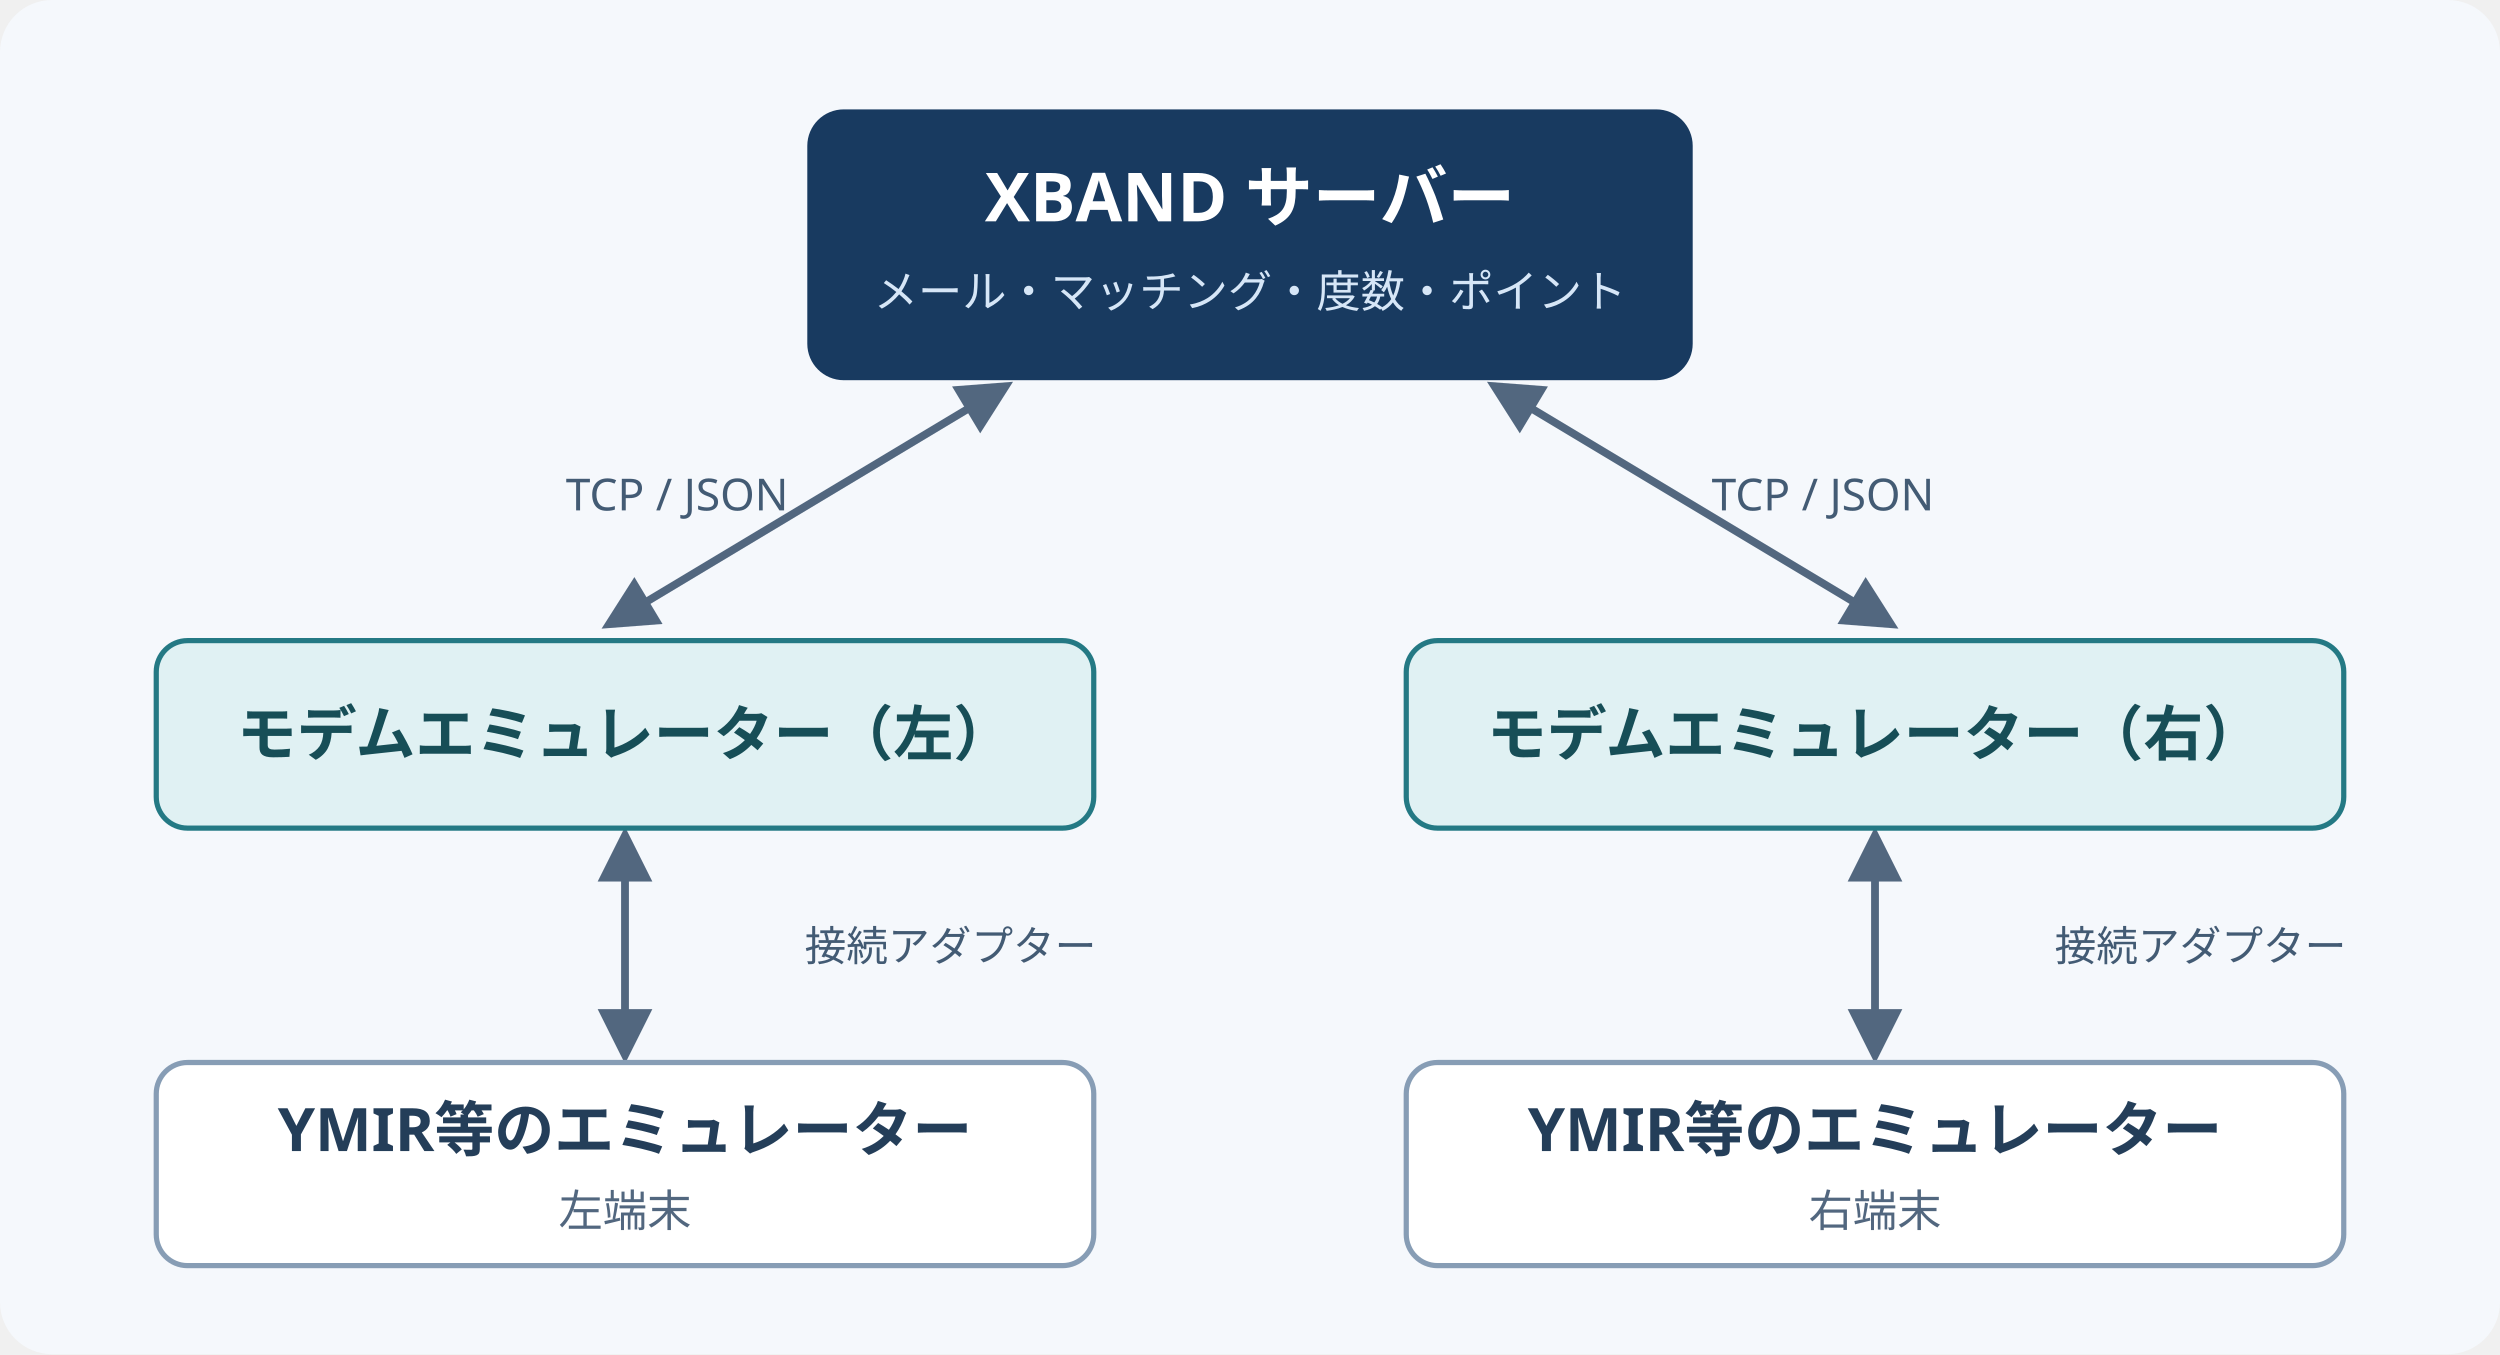
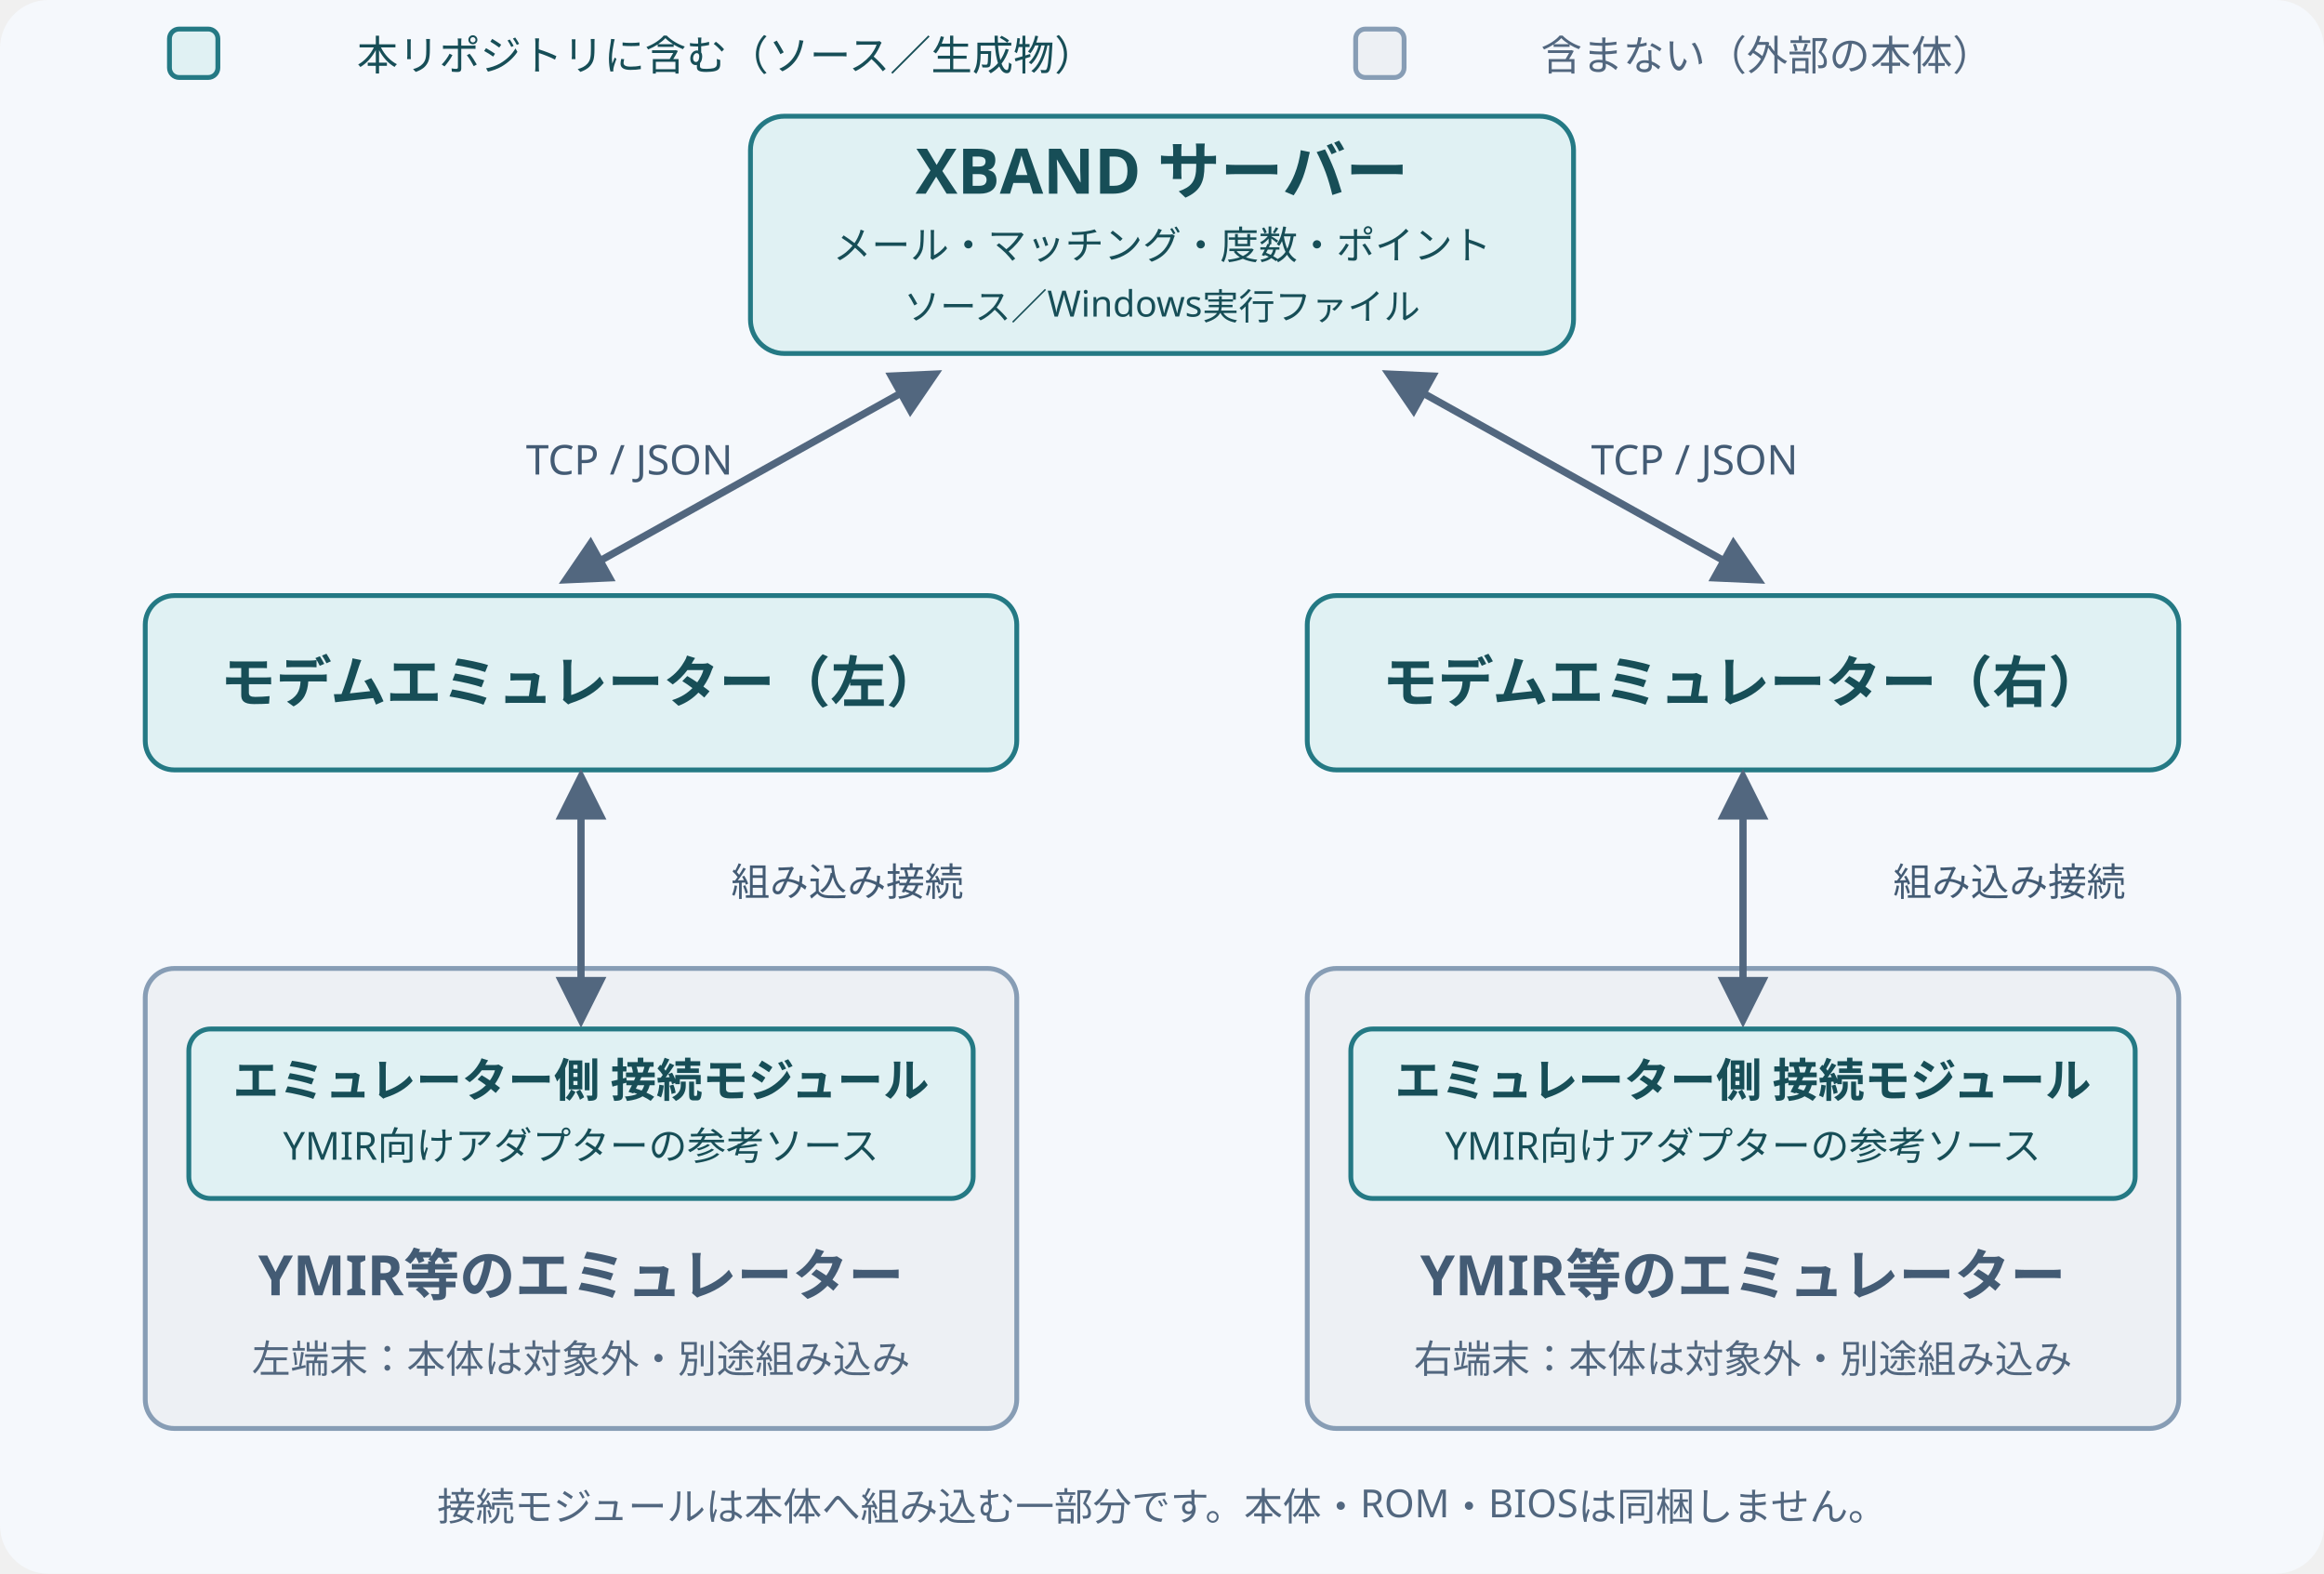
- <svg xmlns="http://www.w3.org/2000/svg" width="960" height="520" viewBox="0 0 960 520" role="img" aria-labelledby="title description">
+ <svg xmlns="http://www.w3.org/2000/svg" width="960" height="650" viewBox="0 0 960 650" role="img" aria-labelledby="title description">
  <defs>
    <marker id="arrow" viewBox="0 0 10 10" refX="5" refY="5" markerWidth="7" markerHeight="7" orient="auto-start-reverse">
      <path d="M 0 0 L 10 5 L 0 10 z" fill="#52677f" />
    </marker>
  </defs>
-   <rect width="960" height="520" rx="20" fill="#f5f8fc" />
-   <g fill="none" stroke="#52677f" stroke-width="3" marker-start="url(#arrow)" marker-end="url(#arrow)">
-     <path d="M 380 152 L 240 236" />
-     <path d="M 580 152 L 720 236" />
-     <path d="M 240 328 L 240 398" />
-     <path d="M 720 328 L 720 398" />
-   </g>
+   <rect width="960" height="650" rx="20" fill="#f5f8fc" />
  <g font-family="'Yu Gothic', 'Meiryo', 'Noto Sans JP', sans-serif" text-anchor="middle">
-     <rect x="310" y="42" width="340" height="104" rx="14" fill="#183a60" />
-     <text x="480" y="85" fill="#ffffff" font-size="26" font-weight="700">XBAND サーバー</text>
-     <text x="480" y="118" fill="#d6e6f7" font-size="17">メール・マッチング・度数・ポイント</text>
+     <rect x="70" y="12" width="20" height="20" rx="4" fill="#e0f1f3" stroke="#247984" stroke-width="2" />
+     <text x="300" y="29" fill="#174e57" font-size="17">本リポジトリに含む（ソース／生成物）</text>
+     <rect x="560" y="12" width="20" height="20" rx="4" fill="#edf0f4" stroke="#879db5" stroke-width="2" />
+     <text x="730" y="29" fill="#52677f" font-size="17">含まない（外部の本体）</text>
+     <rect x="310" y="48" width="340" height="98" rx="14" fill="#e0f1f3" stroke="#247984" stroke-width="2" />
+     <text x="480" y="80" fill="#174e57" font-size="26" font-weight="700">XBAND サーバー</text>
+     <text x="480" y="107" fill="#174e57" font-size="16">メール・マッチング・度数・ポイント</text>
+     <text x="480" y="132" fill="#174e57" font-size="15">ソース／Windows実行ファイル</text>
    <text x="260" y="196" fill="#435b74" font-size="17">TCP / JSON</text>
    <text x="700" y="196" fill="#435b74" font-size="17">TCP / JSON</text>
    <rect x="60" y="246" width="360" height="72" rx="12" fill="#e0f1f3" stroke="#247984" stroke-width="2" />
    <rect x="540" y="246" width="360" height="72" rx="12" fill="#e0f1f3" stroke="#247984" stroke-width="2" />
    <text x="240" y="290" fill="#174e57" font-size="23" font-weight="700">モデムエミュレーター（左）</text>
    <text x="720" y="290" fill="#174e57" font-size="23" font-weight="700">モデムエミュレーター（右）</text>
-     <text x="365" y="369" fill="#435b74" font-size="16">接続アダプター</text>
-     <text x="845" y="369" fill="#435b74" font-size="16">接続アダプター</text>
-     <rect x="60" y="408" width="360" height="78" rx="12" fill="#ffffff" stroke="#879db5" stroke-width="2" />
-     <rect x="540" y="408" width="360" height="78" rx="12" fill="#ffffff" stroke="#879db5" stroke-width="2" />
-     <text x="240" y="442" fill="#243e59" font-size="23" font-weight="700">YMIR等のエミュレーター</text>
-     <text x="720" y="442" fill="#243e59" font-size="23" font-weight="700">YMIR等のエミュレーター</text>
-     <text x="240" y="471" fill="#52677f" font-size="17">左端末</text>
-     <text x="720" y="471" fill="#52677f" font-size="17">右端末</text>
+     <text x="350" y="370" fill="#435b74" font-size="16">組み込み接続</text>
+     <text x="830" y="370" fill="#435b74" font-size="16">組み込み接続</text>
+     <rect x="60" y="400" width="360" height="190" rx="12" fill="#edf0f4" stroke="#879db5" stroke-width="2" />
+     <rect x="540" y="400" width="360" height="190" rx="12" fill="#edf0f4" stroke="#879db5" stroke-width="2" />
+     <rect x="78" y="425" width="324" height="70" rx="9" fill="#e0f1f3" stroke="#247984" stroke-width="2" />
+     <rect x="558" y="425" width="324" height="70" rx="9" fill="#e0f1f3" stroke="#247984" stroke-width="2" />
+     <text x="240" y="453" fill="#174e57" font-size="19" font-weight="700">エミュレーター側 接続モジュール</text>
+     <text x="720" y="453" fill="#174e57" font-size="19" font-weight="700">エミュレーター側 接続モジュール</text>
+     <text x="240" y="479" fill="#174e57" font-size="16">YMIR向けアダプターの参考ソース</text>
+     <text x="720" y="479" fill="#174e57" font-size="16">YMIR向けアダプターの参考ソース</text>
+     <text x="240" y="535" fill="#435b74" font-size="23" font-weight="700">YMIR等のエミュレーター</text>
+     <text x="720" y="535" fill="#435b74" font-size="23" font-weight="700">YMIR等のエミュレーター</text>
+     <text x="240" y="567" fill="#52677f" font-size="16">左端末：本体は対象外・別途組み込み</text>
+     <text x="720" y="567" fill="#52677f" font-size="16">右端末：本体は対象外・別途組み込み</text>
+     <text x="480" y="628" fill="#52677f" font-size="16">接続モジュールは本体へ組み込む一部分です。本体・ROM・BIOSは同梱しません。</text>
+   </g>
+   <g fill="none" stroke="#52677f" stroke-width="3" marker-start="url(#arrow)" marker-end="url(#arrow)">
+     <path d="M 380 158 L 240 236" />
+     <path d="M 580 158 L 720 236" />
+     <path d="M 240 328 L 240 414" />
+     <path d="M 720 328 L 720 414" />
  </g>
</svg>
